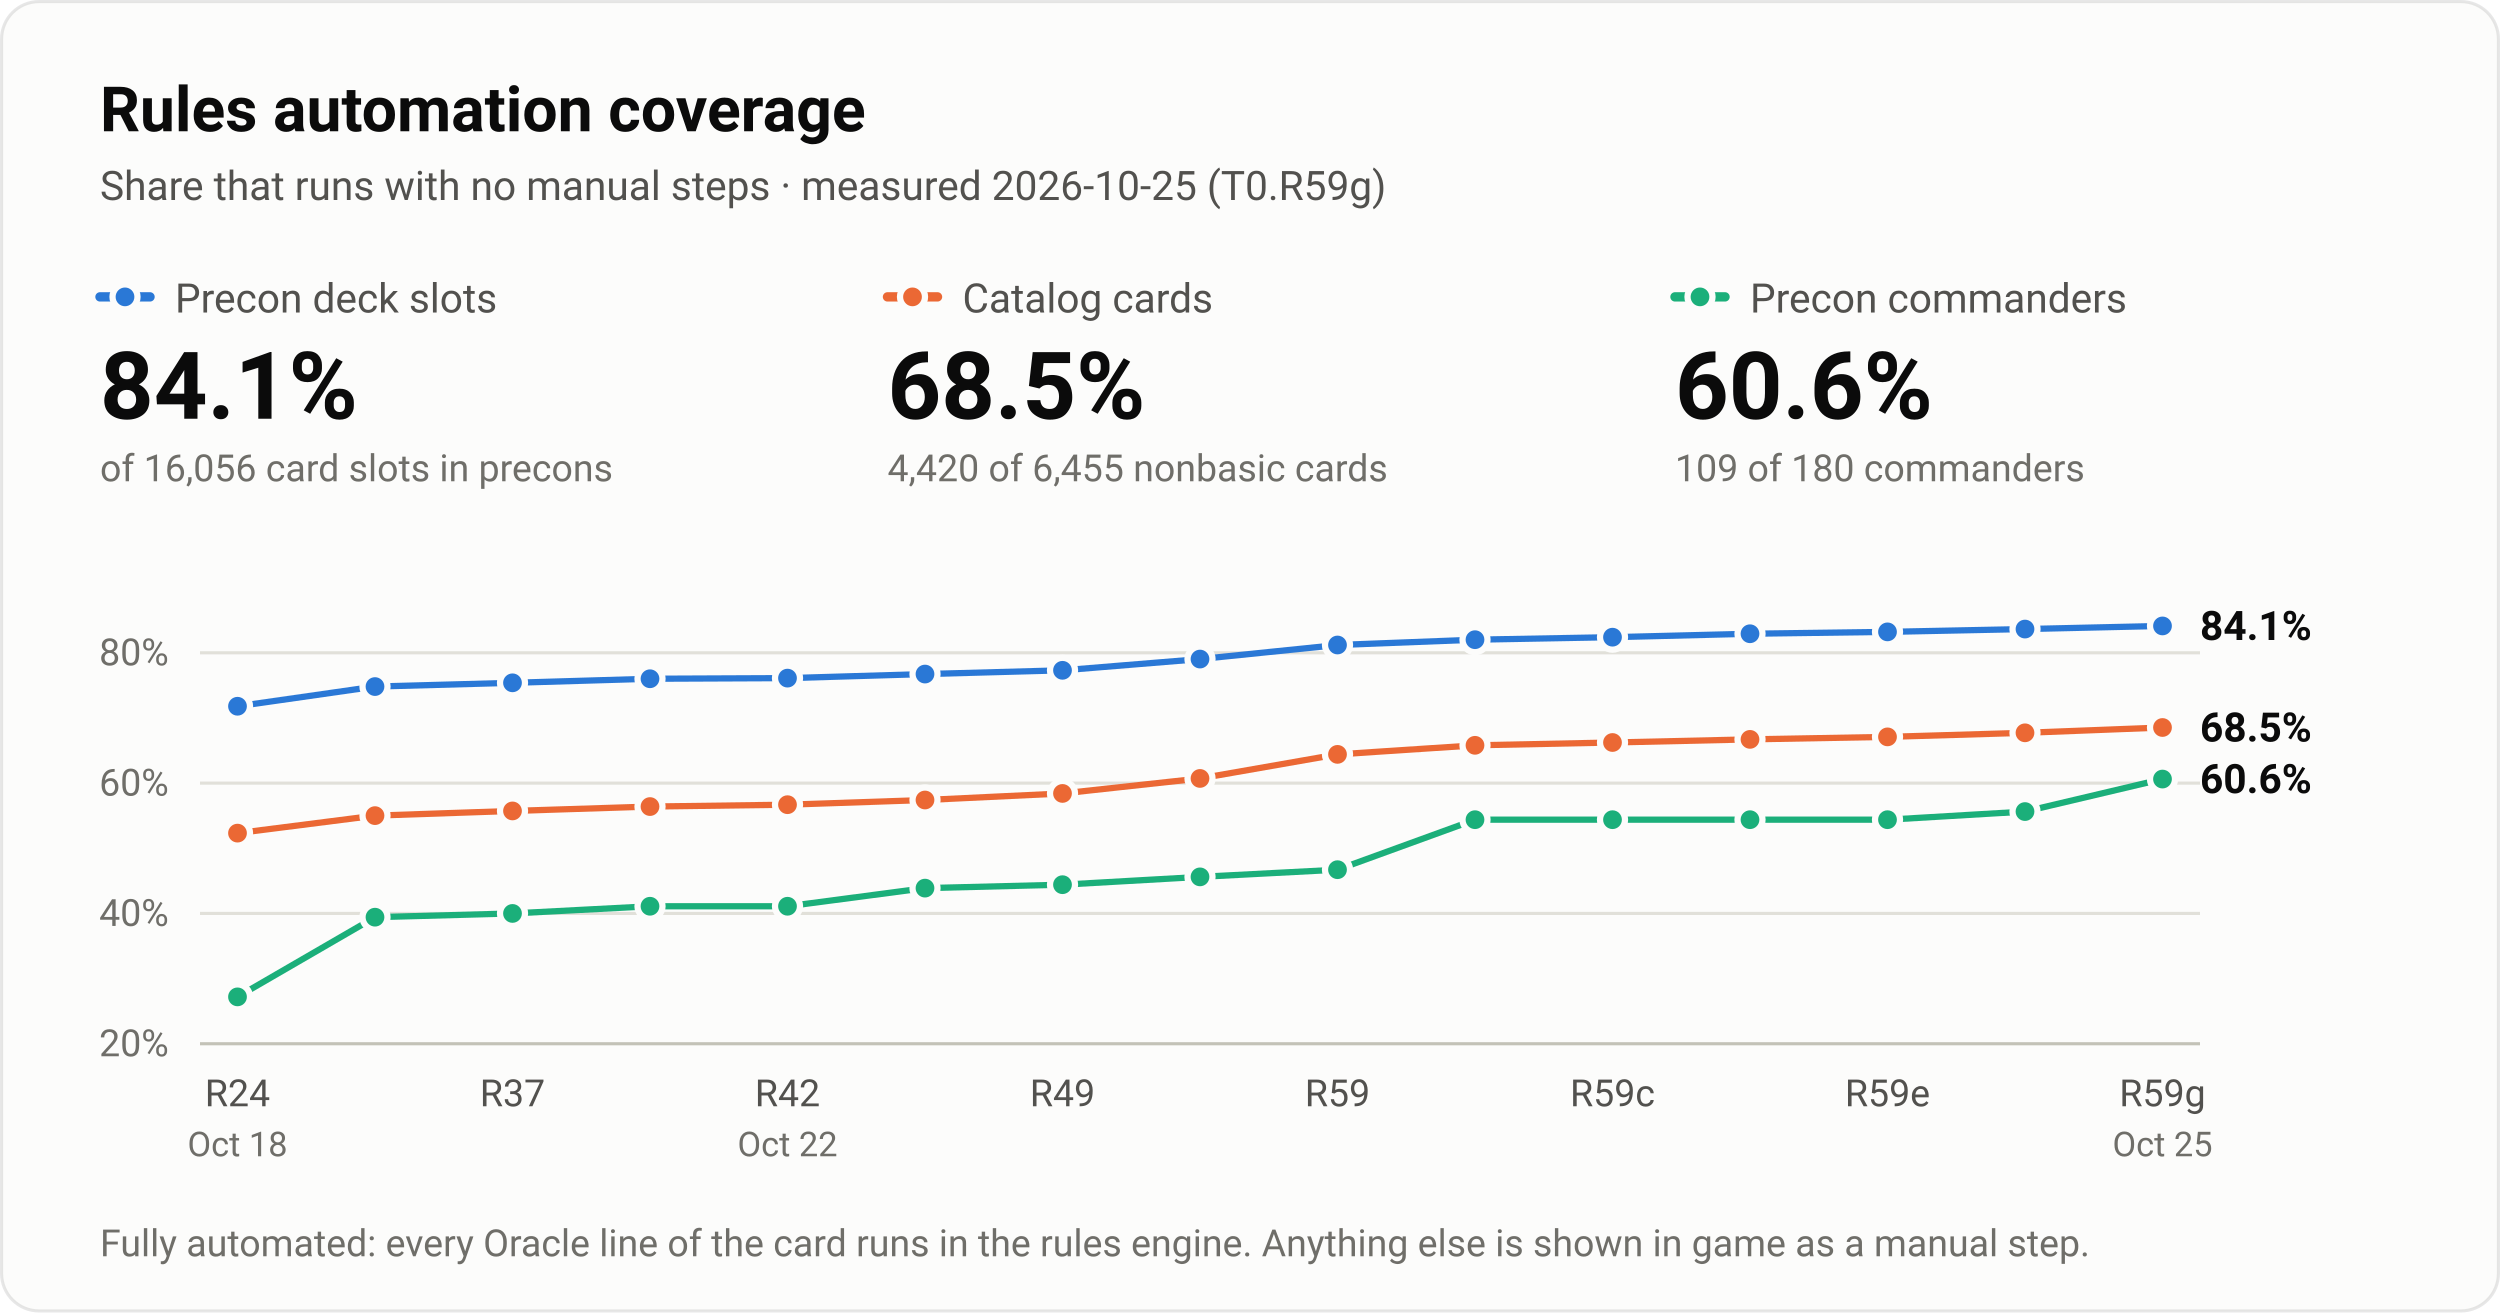
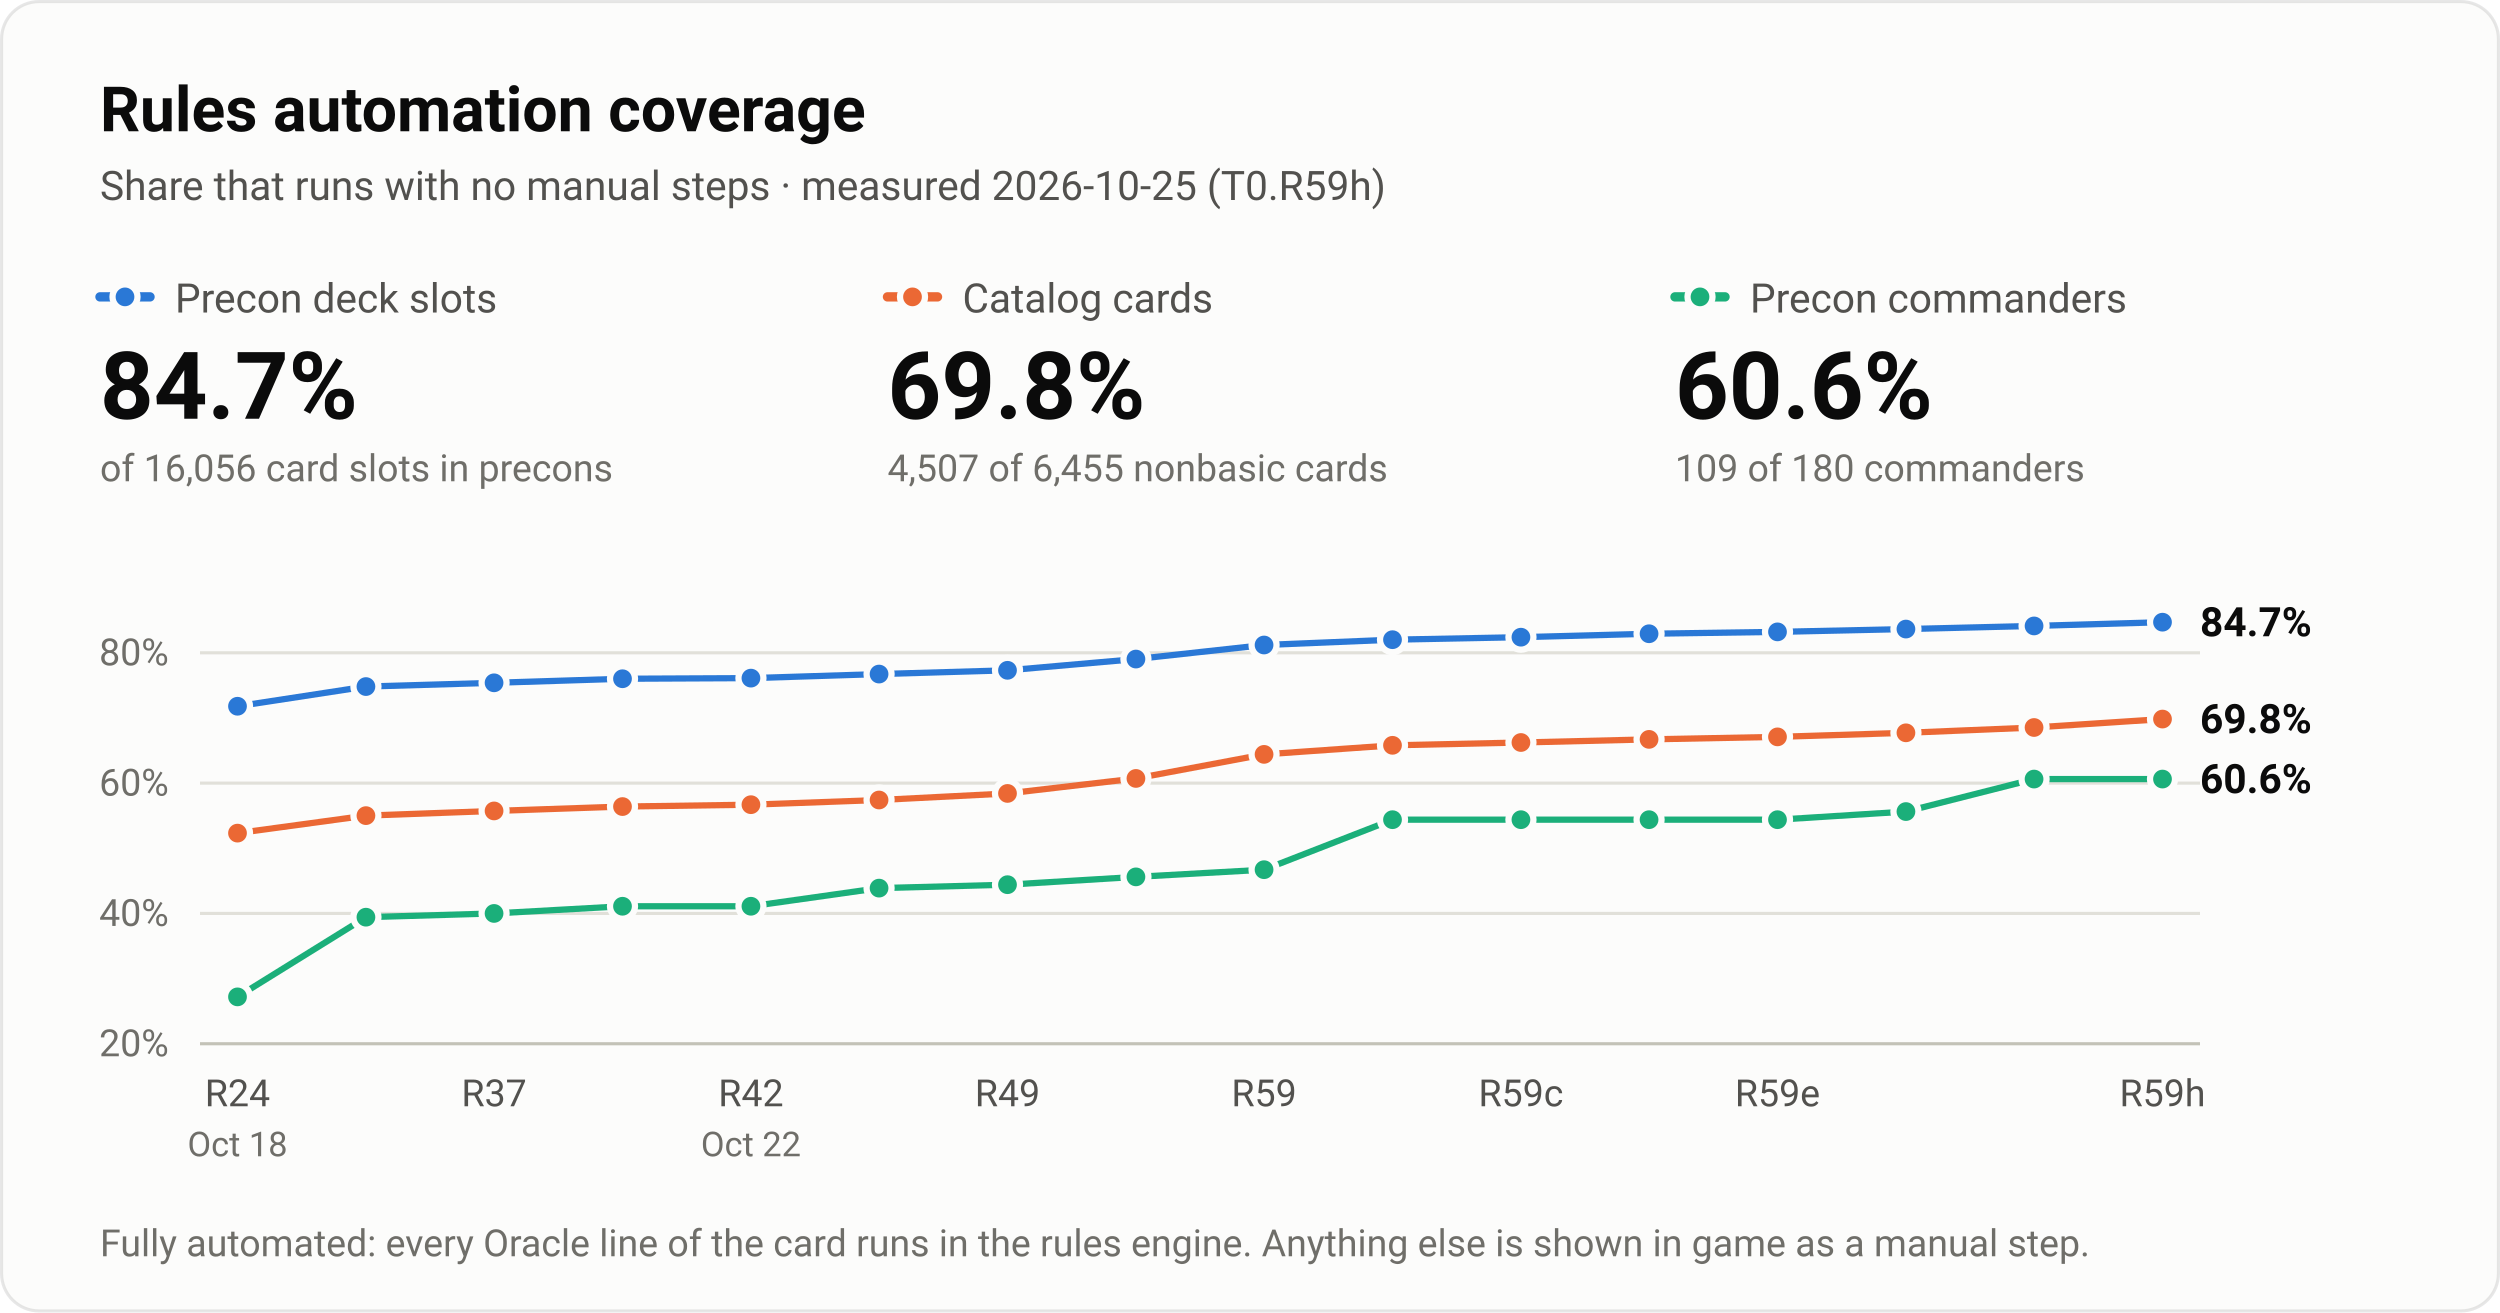
<svg xmlns="http://www.w3.org/2000/svg" viewBox="0 0 800 420" width="800" height="420" role="img" aria-labelledby="t d" font-family="system-ui, -apple-system, 'Segoe UI', Roboto, Helvetica, Arial, sans-serif">
  <rect x="0.5" y="0.5" width="799" height="419" rx="12" fill="#fcfcfb" stroke="rgba(11,11,11,0.10)" />
  <text x="32" y="42" font-size="20" fill="#0b0b0b" font-weight="600">Rules automation coverage</text>
-   <text x="32" y="64" font-size="13" fill="#52514e">Share that runs with no manual steps · measured 2026-10-25 (T0.R59g)</text>
+   <text x="32" y="64" font-size="13" fill="#52514e">Share that runs with no manual steps · measured 2026-10-25 (T0.R59h)</text>
  <line x1="32" y1="95" x2="48" y2="95" stroke="#2a78d6" stroke-width="3" stroke-linecap="round" />
  <circle cx="40" cy="95" r="4" fill="#2a78d6" stroke="#fcfcfb" stroke-width="2" />
  <text x="56" y="100" font-size="13" fill="#52514e">Precon deck slots</text>
-   <text x="32" y="134" font-size="30" fill="#0b0b0b" font-weight="600">84.1%</text>
+   <text x="32" y="134" font-size="30" fill="#0b0b0b" font-weight="600">84.7%</text>
  <text x="32" y="154" font-size="12" fill="#6f6e69">of 16,056 card slots in precons</text>
  <line x1="284" y1="95" x2="300" y2="95" stroke="#eb6834" stroke-width="3" stroke-linecap="round" />
  <circle cx="292" cy="95" r="4" fill="#eb6834" stroke="#fcfcfb" stroke-width="2" />
  <text x="308" y="100" font-size="13" fill="#52514e">Catalog cards</text>
-   <text x="284" y="134" font-size="30" fill="#0b0b0b" font-weight="600">68.5%</text>
-   <text x="284" y="154" font-size="12" fill="#6f6e69">4,420 of 6,455 nonbasic cards</text>
+   <text x="284" y="134" font-size="30" fill="#0b0b0b" font-weight="600">69.8%</text>
+   <text x="284" y="154" font-size="12" fill="#6f6e69">4,507 of 6,455 nonbasic cards</text>
  <line x1="536" y1="95" x2="552" y2="95" stroke="#1baf7a" stroke-width="3" stroke-linecap="round" />
  <circle cx="544" cy="95" r="4" fill="#1baf7a" stroke="#fcfcfb" stroke-width="2" />
  <text x="560" y="100" font-size="13" fill="#52514e">Precon commanders</text>
  <text x="536" y="134" font-size="30" fill="#0b0b0b" font-weight="600">60.6%</text>
  <text x="536" y="154" font-size="12" fill="#6f6e69">109 of 180 commanders</text>
  <text x="54" y="338" font-size="12" fill="#6f6e69" text-anchor="end">20%</text>
  <line x1="64" y1="292.3" x2="704" y2="292.3" stroke="#e1e0d9" stroke-width="1" />
  <text x="54" y="296.3" font-size="12" fill="#6f6e69" text-anchor="end">40%</text>
  <line x1="64" y1="250.6" x2="704" y2="250.6" stroke="#e1e0d9" stroke-width="1" />
  <text x="54" y="254.6" font-size="12" fill="#6f6e69" text-anchor="end">60%</text>
  <line x1="64" y1="208.9" x2="704" y2="208.9" stroke="#e1e0d9" stroke-width="1" />
  <text x="54" y="212.9" font-size="12" fill="#6f6e69" text-anchor="end">80%</text>
  <line x1="64" y1="334" x2="704" y2="334" stroke="#c3c2b7" stroke-width="1" />
  <text x="76" y="354" font-size="12" fill="#52514e" text-anchor="middle">R24</text>
  <text x="76" y="370" font-size="11" fill="#6f6e69" text-anchor="middle">Oct 18</text>
-   <text x="164" y="354" font-size="12" fill="#52514e" text-anchor="middle">R37</text>
-   <text x="252" y="354" font-size="12" fill="#52514e" text-anchor="middle">R42</text>
-   <text x="252" y="370" font-size="11" fill="#6f6e69" text-anchor="middle">Oct 22</text>
-   <text x="340" y="354" font-size="12" fill="#52514e" text-anchor="middle">R49</text>
-   <text x="428" y="354" font-size="12" fill="#52514e" text-anchor="middle">R59</text>
-   <text x="516" y="354" font-size="12" fill="#52514e" text-anchor="middle">R59c</text>
-   <text x="604" y="354" font-size="12" fill="#52514e" text-anchor="middle">R59e</text>
-   <text x="692" y="354" font-size="12" fill="#52514e" text-anchor="middle">R59g</text>
-   <text x="692" y="370" font-size="11" fill="#6f6e69" text-anchor="middle">Oct 25</text>
-   <path d="M76 226 L120 219.7 L164 218.5 L208 217.2 L252 217 L296 215.7 L340 214.5 L384 210.9 L428 206.4 L472 204.7 L516 203.9 L560 202.8 L604 202.2 L648 201.3 L692 200.3" fill="none" stroke="#2a78d6" stroke-width="2" stroke-linejoin="round" stroke-linecap="round" />
-   <path d="M76 266.6 L120 261 L164 259.5 L208 258.1 L252 257.5 L296 256 L340 253.9 L384 249.1 L428 241.4 L472 238.5 L516 237.6 L560 236.6 L604 235.8 L648 234.5 L692 232.8" fill="none" stroke="#eb6834" stroke-width="2" stroke-linejoin="round" stroke-linecap="round" />
-   <path d="M76 319 L120 293.5 L164 292.3 L208 290 L252 290 L296 284.2 L340 283.1 L384 280.6 L428 278.3 L472 262.3 L516 262.3 L560 262.3 L604 262.3 L648 259.7 L692 249.3" fill="none" stroke="#1baf7a" stroke-width="2" stroke-linejoin="round" stroke-linecap="round" />
+   <text x="158.1" y="354" font-size="12" fill="#52514e" text-anchor="middle">R37</text>
+   <text x="240.3" y="354" font-size="12" fill="#52514e" text-anchor="middle">R42</text>
+   <text x="240.3" y="370" font-size="11" fill="#6f6e69" text-anchor="middle">Oct 22</text>
+   <text x="322.4" y="354" font-size="12" fill="#52514e" text-anchor="middle">R49</text>
+   <text x="404.5" y="354" font-size="12" fill="#52514e" text-anchor="middle">R59</text>
+   <text x="486.7" y="354" font-size="12" fill="#52514e" text-anchor="middle">R59c</text>
+   <text x="568.8" y="354" font-size="12" fill="#52514e" text-anchor="middle">R59e</text>
+   <text x="692" y="354" font-size="12" fill="#52514e" text-anchor="middle">R59h</text>
+   <path d="M76 226 L117.1 219.7 L158.1 218.5 L199.2 217.2 L240.3 217 L281.3 215.7 L322.4 214.5 L363.5 210.9 L404.5 206.4 L445.6 204.7 L486.7 203.9 L527.7 202.8 L568.8 202.2 L609.9 201.3 L650.9 200.3 L692 199.1" fill="none" stroke="#2a78d6" stroke-width="2" stroke-linejoin="round" stroke-linecap="round" />
+   <path d="M76 266.6 L117.1 261 L158.1 259.5 L199.2 258.1 L240.3 257.5 L281.3 256 L322.4 253.9 L363.5 249.1 L404.5 241.4 L445.6 238.5 L486.7 237.6 L527.7 236.6 L568.8 235.8 L609.9 234.5 L650.9 232.8 L692 230.1" fill="none" stroke="#eb6834" stroke-width="2" stroke-linejoin="round" stroke-linecap="round" />
+   <path d="M76 319 L117.1 293.5 L158.1 292.3 L199.2 290 L240.3 290 L281.3 284.2 L322.4 283.1 L363.5 280.6 L404.5 278.3 L445.6 262.3 L486.7 262.3 L527.7 262.3 L568.8 262.3 L609.9 259.7 L650.9 249.3 L692 249.3" fill="none" stroke="#1baf7a" stroke-width="2" stroke-linejoin="round" stroke-linecap="round" />
  <circle cx="76" cy="226" r="4" fill="#2a78d6" stroke="#fcfcfb" stroke-width="2" />
-   <circle cx="120" cy="219.7" r="4" fill="#2a78d6" stroke="#fcfcfb" stroke-width="2" />
-   <circle cx="164" cy="218.5" r="4" fill="#2a78d6" stroke="#fcfcfb" stroke-width="2" />
-   <circle cx="208" cy="217.2" r="4" fill="#2a78d6" stroke="#fcfcfb" stroke-width="2" />
-   <circle cx="252" cy="217" r="4" fill="#2a78d6" stroke="#fcfcfb" stroke-width="2" />
-   <circle cx="296" cy="215.7" r="4" fill="#2a78d6" stroke="#fcfcfb" stroke-width="2" />
-   <circle cx="340" cy="214.5" r="4" fill="#2a78d6" stroke="#fcfcfb" stroke-width="2" />
-   <circle cx="384" cy="210.9" r="4" fill="#2a78d6" stroke="#fcfcfb" stroke-width="2" />
-   <circle cx="428" cy="206.4" r="4" fill="#2a78d6" stroke="#fcfcfb" stroke-width="2" />
-   <circle cx="472" cy="204.7" r="4" fill="#2a78d6" stroke="#fcfcfb" stroke-width="2" />
-   <circle cx="516" cy="203.9" r="4" fill="#2a78d6" stroke="#fcfcfb" stroke-width="2" />
-   <circle cx="560" cy="202.8" r="4" fill="#2a78d6" stroke="#fcfcfb" stroke-width="2" />
-   <circle cx="604" cy="202.2" r="4" fill="#2a78d6" stroke="#fcfcfb" stroke-width="2" />
-   <circle cx="648" cy="201.3" r="4" fill="#2a78d6" stroke="#fcfcfb" stroke-width="2" />
-   <circle cx="692" cy="200.3" r="4" fill="#2a78d6" stroke="#fcfcfb" stroke-width="2" />
+   <circle cx="117.1" cy="219.7" r="4" fill="#2a78d6" stroke="#fcfcfb" stroke-width="2" />
+   <circle cx="158.1" cy="218.5" r="4" fill="#2a78d6" stroke="#fcfcfb" stroke-width="2" />
+   <circle cx="199.2" cy="217.2" r="4" fill="#2a78d6" stroke="#fcfcfb" stroke-width="2" />
+   <circle cx="240.3" cy="217" r="4" fill="#2a78d6" stroke="#fcfcfb" stroke-width="2" />
+   <circle cx="281.3" cy="215.7" r="4" fill="#2a78d6" stroke="#fcfcfb" stroke-width="2" />
+   <circle cx="322.4" cy="214.5" r="4" fill="#2a78d6" stroke="#fcfcfb" stroke-width="2" />
+   <circle cx="363.5" cy="210.9" r="4" fill="#2a78d6" stroke="#fcfcfb" stroke-width="2" />
+   <circle cx="404.5" cy="206.4" r="4" fill="#2a78d6" stroke="#fcfcfb" stroke-width="2" />
+   <circle cx="445.6" cy="204.7" r="4" fill="#2a78d6" stroke="#fcfcfb" stroke-width="2" />
+   <circle cx="486.7" cy="203.9" r="4" fill="#2a78d6" stroke="#fcfcfb" stroke-width="2" />
+   <circle cx="527.7" cy="202.8" r="4" fill="#2a78d6" stroke="#fcfcfb" stroke-width="2" />
+   <circle cx="568.8" cy="202.2" r="4" fill="#2a78d6" stroke="#fcfcfb" stroke-width="2" />
+   <circle cx="609.9" cy="201.3" r="4" fill="#2a78d6" stroke="#fcfcfb" stroke-width="2" />
+   <circle cx="650.9" cy="200.3" r="4" fill="#2a78d6" stroke="#fcfcfb" stroke-width="2" />
+   <circle cx="692" cy="199.1" r="4" fill="#2a78d6" stroke="#fcfcfb" stroke-width="2" />
  <circle cx="76" cy="266.6" r="4" fill="#eb6834" stroke="#fcfcfb" stroke-width="2" />
-   <circle cx="120" cy="261" r="4" fill="#eb6834" stroke="#fcfcfb" stroke-width="2" />
-   <circle cx="164" cy="259.5" r="4" fill="#eb6834" stroke="#fcfcfb" stroke-width="2" />
-   <circle cx="208" cy="258.1" r="4" fill="#eb6834" stroke="#fcfcfb" stroke-width="2" />
-   <circle cx="252" cy="257.5" r="4" fill="#eb6834" stroke="#fcfcfb" stroke-width="2" />
-   <circle cx="296" cy="256" r="4" fill="#eb6834" stroke="#fcfcfb" stroke-width="2" />
-   <circle cx="340" cy="253.9" r="4" fill="#eb6834" stroke="#fcfcfb" stroke-width="2" />
-   <circle cx="384" cy="249.1" r="4" fill="#eb6834" stroke="#fcfcfb" stroke-width="2" />
-   <circle cx="428" cy="241.4" r="4" fill="#eb6834" stroke="#fcfcfb" stroke-width="2" />
-   <circle cx="472" cy="238.5" r="4" fill="#eb6834" stroke="#fcfcfb" stroke-width="2" />
-   <circle cx="516" cy="237.6" r="4" fill="#eb6834" stroke="#fcfcfb" stroke-width="2" />
-   <circle cx="560" cy="236.6" r="4" fill="#eb6834" stroke="#fcfcfb" stroke-width="2" />
-   <circle cx="604" cy="235.8" r="4" fill="#eb6834" stroke="#fcfcfb" stroke-width="2" />
-   <circle cx="648" cy="234.5" r="4" fill="#eb6834" stroke="#fcfcfb" stroke-width="2" />
-   <circle cx="692" cy="232.8" r="4" fill="#eb6834" stroke="#fcfcfb" stroke-width="2" />
+   <circle cx="117.1" cy="261" r="4" fill="#eb6834" stroke="#fcfcfb" stroke-width="2" />
+   <circle cx="158.1" cy="259.5" r="4" fill="#eb6834" stroke="#fcfcfb" stroke-width="2" />
+   <circle cx="199.2" cy="258.1" r="4" fill="#eb6834" stroke="#fcfcfb" stroke-width="2" />
+   <circle cx="240.3" cy="257.5" r="4" fill="#eb6834" stroke="#fcfcfb" stroke-width="2" />
+   <circle cx="281.3" cy="256" r="4" fill="#eb6834" stroke="#fcfcfb" stroke-width="2" />
+   <circle cx="322.4" cy="253.9" r="4" fill="#eb6834" stroke="#fcfcfb" stroke-width="2" />
+   <circle cx="363.5" cy="249.1" r="4" fill="#eb6834" stroke="#fcfcfb" stroke-width="2" />
+   <circle cx="404.5" cy="241.4" r="4" fill="#eb6834" stroke="#fcfcfb" stroke-width="2" />
+   <circle cx="445.6" cy="238.5" r="4" fill="#eb6834" stroke="#fcfcfb" stroke-width="2" />
+   <circle cx="486.7" cy="237.6" r="4" fill="#eb6834" stroke="#fcfcfb" stroke-width="2" />
+   <circle cx="527.7" cy="236.6" r="4" fill="#eb6834" stroke="#fcfcfb" stroke-width="2" />
+   <circle cx="568.8" cy="235.8" r="4" fill="#eb6834" stroke="#fcfcfb" stroke-width="2" />
+   <circle cx="609.9" cy="234.5" r="4" fill="#eb6834" stroke="#fcfcfb" stroke-width="2" />
+   <circle cx="650.9" cy="232.8" r="4" fill="#eb6834" stroke="#fcfcfb" stroke-width="2" />
+   <circle cx="692" cy="230.1" r="4" fill="#eb6834" stroke="#fcfcfb" stroke-width="2" />
  <circle cx="76" cy="319" r="4" fill="#1baf7a" stroke="#fcfcfb" stroke-width="2" />
-   <circle cx="120" cy="293.5" r="4" fill="#1baf7a" stroke="#fcfcfb" stroke-width="2" />
-   <circle cx="164" cy="292.3" r="4" fill="#1baf7a" stroke="#fcfcfb" stroke-width="2" />
-   <circle cx="208" cy="290" r="4" fill="#1baf7a" stroke="#fcfcfb" stroke-width="2" />
-   <circle cx="252" cy="290" r="4" fill="#1baf7a" stroke="#fcfcfb" stroke-width="2" />
-   <circle cx="296" cy="284.2" r="4" fill="#1baf7a" stroke="#fcfcfb" stroke-width="2" />
-   <circle cx="340" cy="283.1" r="4" fill="#1baf7a" stroke="#fcfcfb" stroke-width="2" />
-   <circle cx="384" cy="280.6" r="4" fill="#1baf7a" stroke="#fcfcfb" stroke-width="2" />
-   <circle cx="428" cy="278.3" r="4" fill="#1baf7a" stroke="#fcfcfb" stroke-width="2" />
-   <circle cx="472" cy="262.3" r="4" fill="#1baf7a" stroke="#fcfcfb" stroke-width="2" />
-   <circle cx="516" cy="262.3" r="4" fill="#1baf7a" stroke="#fcfcfb" stroke-width="2" />
-   <circle cx="560" cy="262.3" r="4" fill="#1baf7a" stroke="#fcfcfb" stroke-width="2" />
-   <circle cx="604" cy="262.3" r="4" fill="#1baf7a" stroke="#fcfcfb" stroke-width="2" />
-   <circle cx="648" cy="259.7" r="4" fill="#1baf7a" stroke="#fcfcfb" stroke-width="2" />
+   <circle cx="117.1" cy="293.5" r="4" fill="#1baf7a" stroke="#fcfcfb" stroke-width="2" />
+   <circle cx="158.1" cy="292.3" r="4" fill="#1baf7a" stroke="#fcfcfb" stroke-width="2" />
+   <circle cx="199.2" cy="290" r="4" fill="#1baf7a" stroke="#fcfcfb" stroke-width="2" />
+   <circle cx="240.3" cy="290" r="4" fill="#1baf7a" stroke="#fcfcfb" stroke-width="2" />
+   <circle cx="281.3" cy="284.2" r="4" fill="#1baf7a" stroke="#fcfcfb" stroke-width="2" />
+   <circle cx="322.4" cy="283.1" r="4" fill="#1baf7a" stroke="#fcfcfb" stroke-width="2" />
+   <circle cx="363.5" cy="280.6" r="4" fill="#1baf7a" stroke="#fcfcfb" stroke-width="2" />
+   <circle cx="404.5" cy="278.3" r="4" fill="#1baf7a" stroke="#fcfcfb" stroke-width="2" />
+   <circle cx="445.6" cy="262.3" r="4" fill="#1baf7a" stroke="#fcfcfb" stroke-width="2" />
+   <circle cx="486.7" cy="262.3" r="4" fill="#1baf7a" stroke="#fcfcfb" stroke-width="2" />
+   <circle cx="527.7" cy="262.3" r="4" fill="#1baf7a" stroke="#fcfcfb" stroke-width="2" />
+   <circle cx="568.8" cy="262.3" r="4" fill="#1baf7a" stroke="#fcfcfb" stroke-width="2" />
+   <circle cx="609.9" cy="259.7" r="4" fill="#1baf7a" stroke="#fcfcfb" stroke-width="2" />
+   <circle cx="650.9" cy="249.3" r="4" fill="#1baf7a" stroke="#fcfcfb" stroke-width="2" />
  <circle cx="692" cy="249.3" r="4" fill="#1baf7a" stroke="#fcfcfb" stroke-width="2" />
-   <text x="704" y="204.8" font-size="13" fill="#0b0b0b" font-weight="600">84.1%</text>
-   <text x="704" y="237.3" font-size="13" fill="#0b0b0b" font-weight="600">68.5%</text>
+   <text x="704" y="203.6" font-size="13" fill="#0b0b0b" font-weight="600">84.7%</text>
+   <text x="704" y="234.6" font-size="13" fill="#0b0b0b" font-weight="600">69.8%</text>
  <text x="704" y="253.8" font-size="13" fill="#0b0b0b" font-weight="600">60.6%</text>
  <text x="32" y="402" font-size="12" fill="#6f6e69">Fully automated: every Oracle line of the card runs in the rules engine. Anything else is shown in game as a manual step.</text>
</svg>
